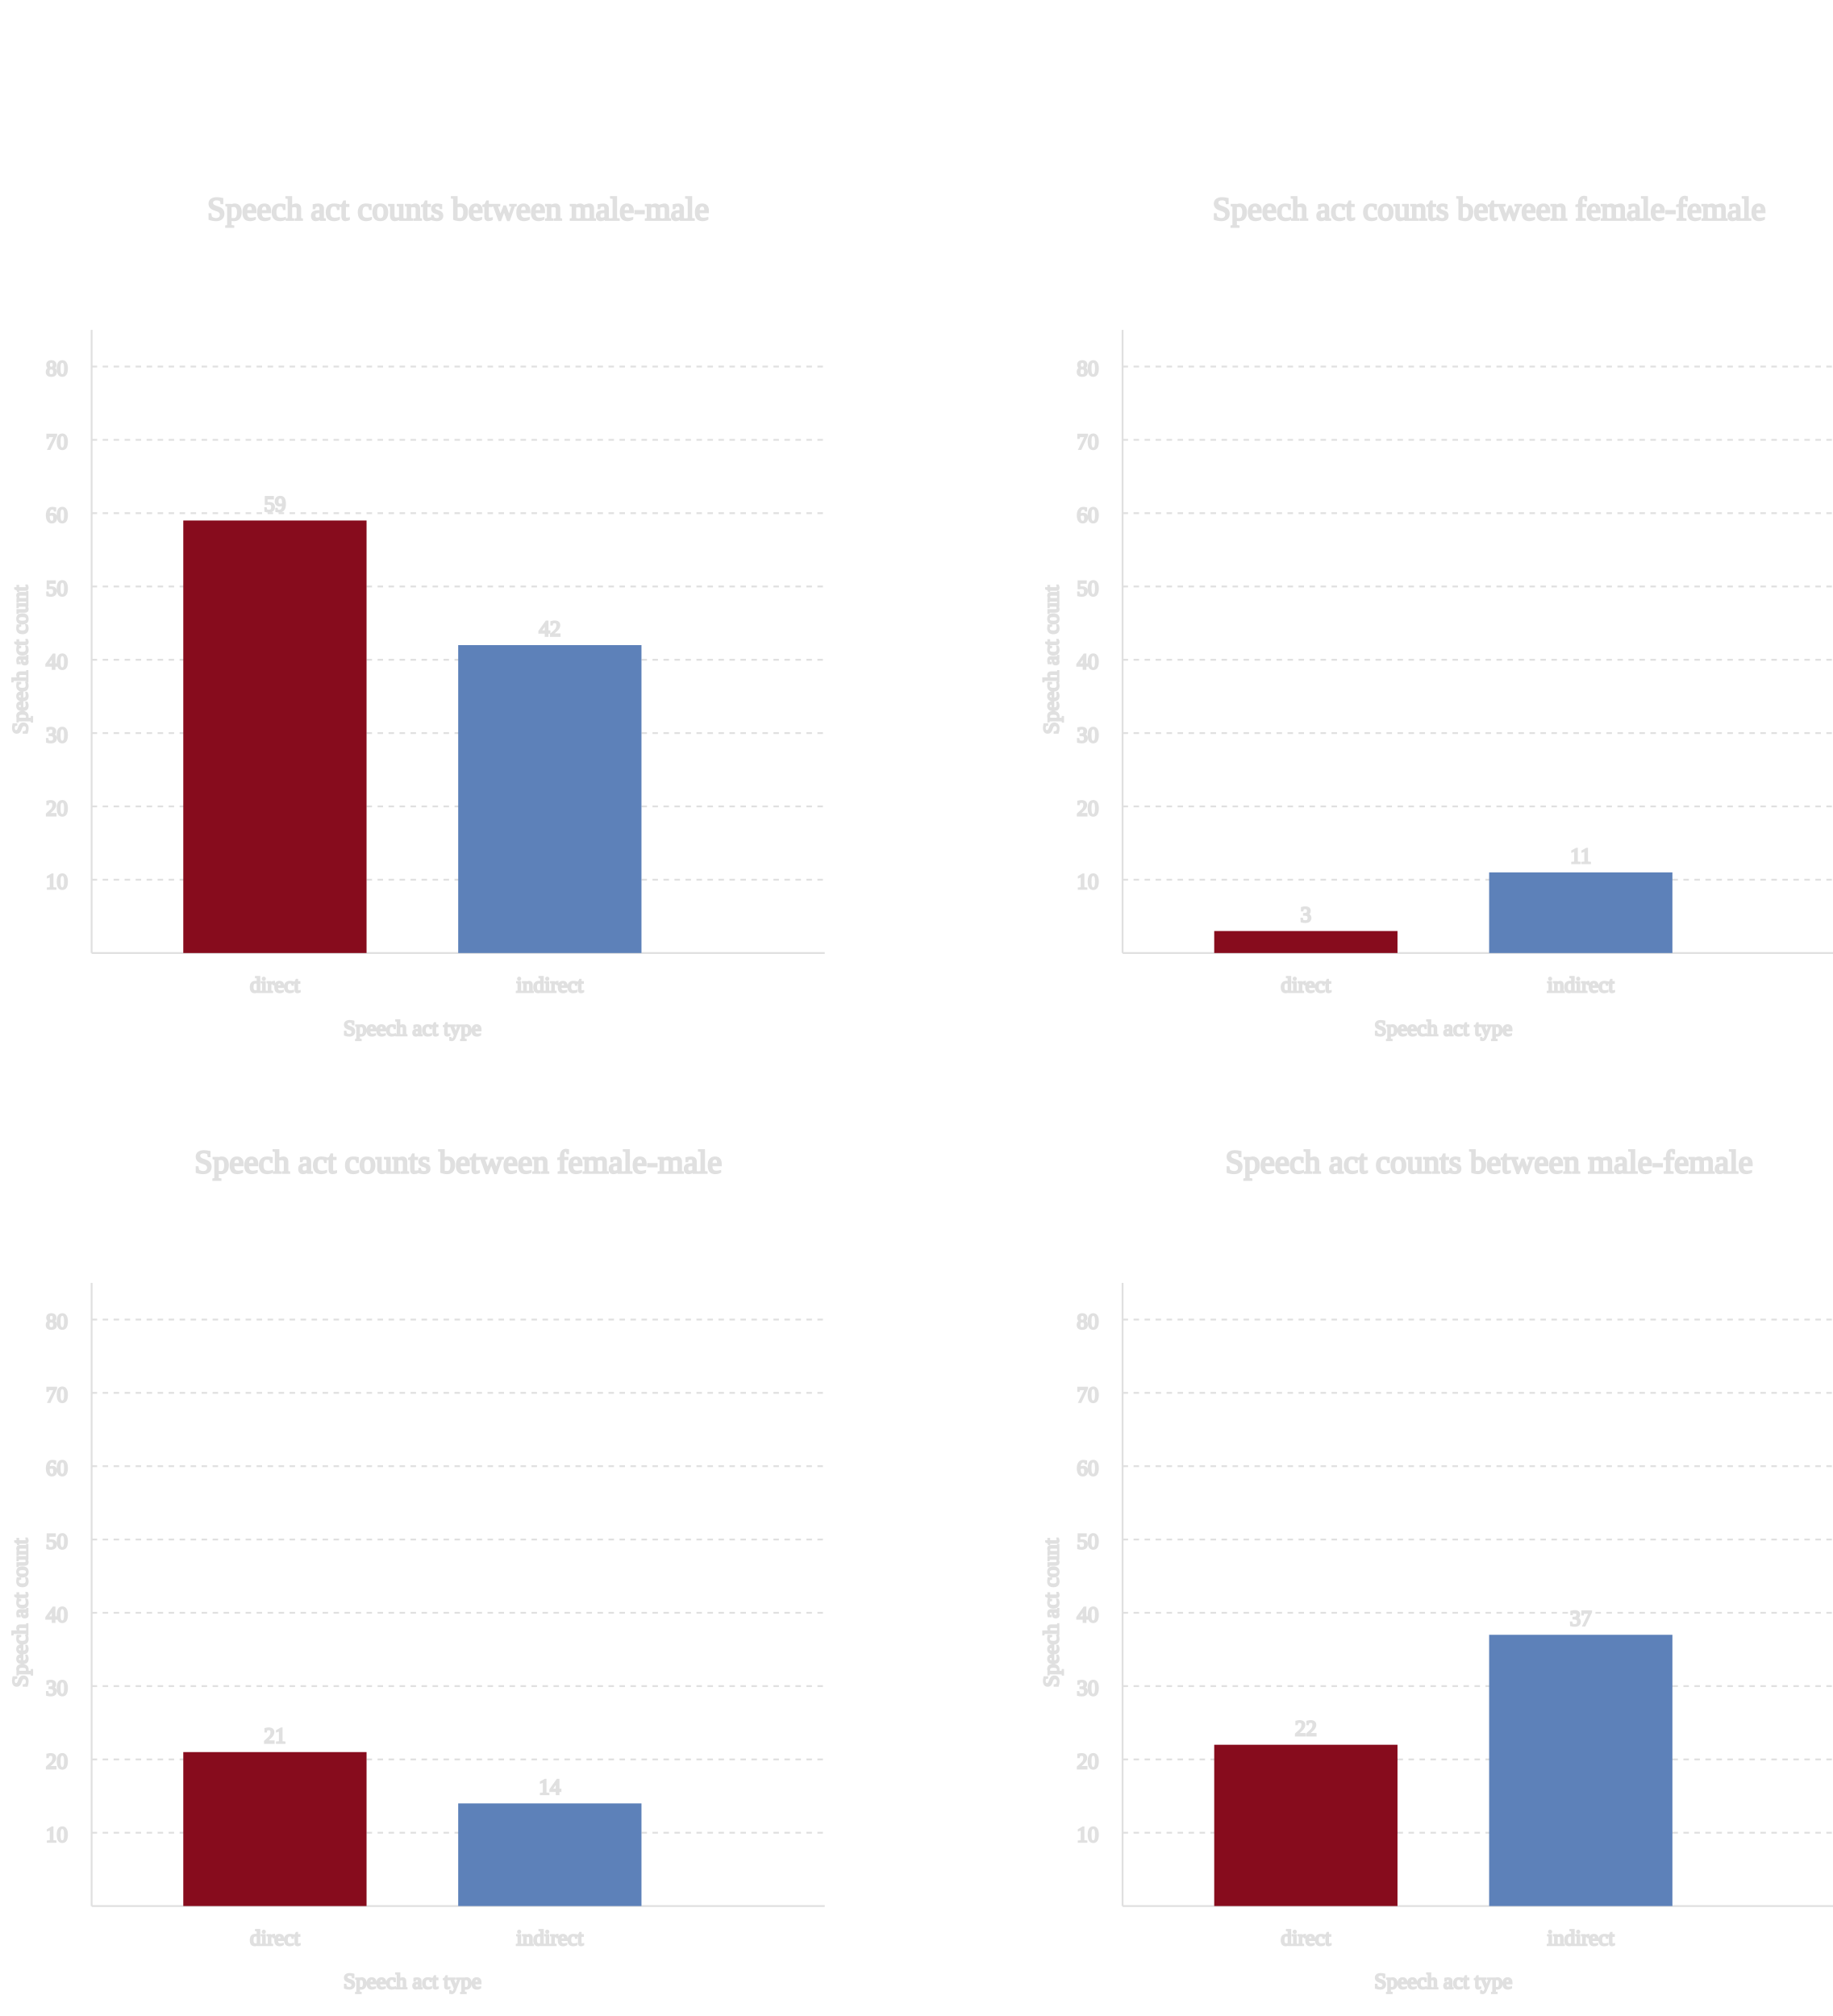
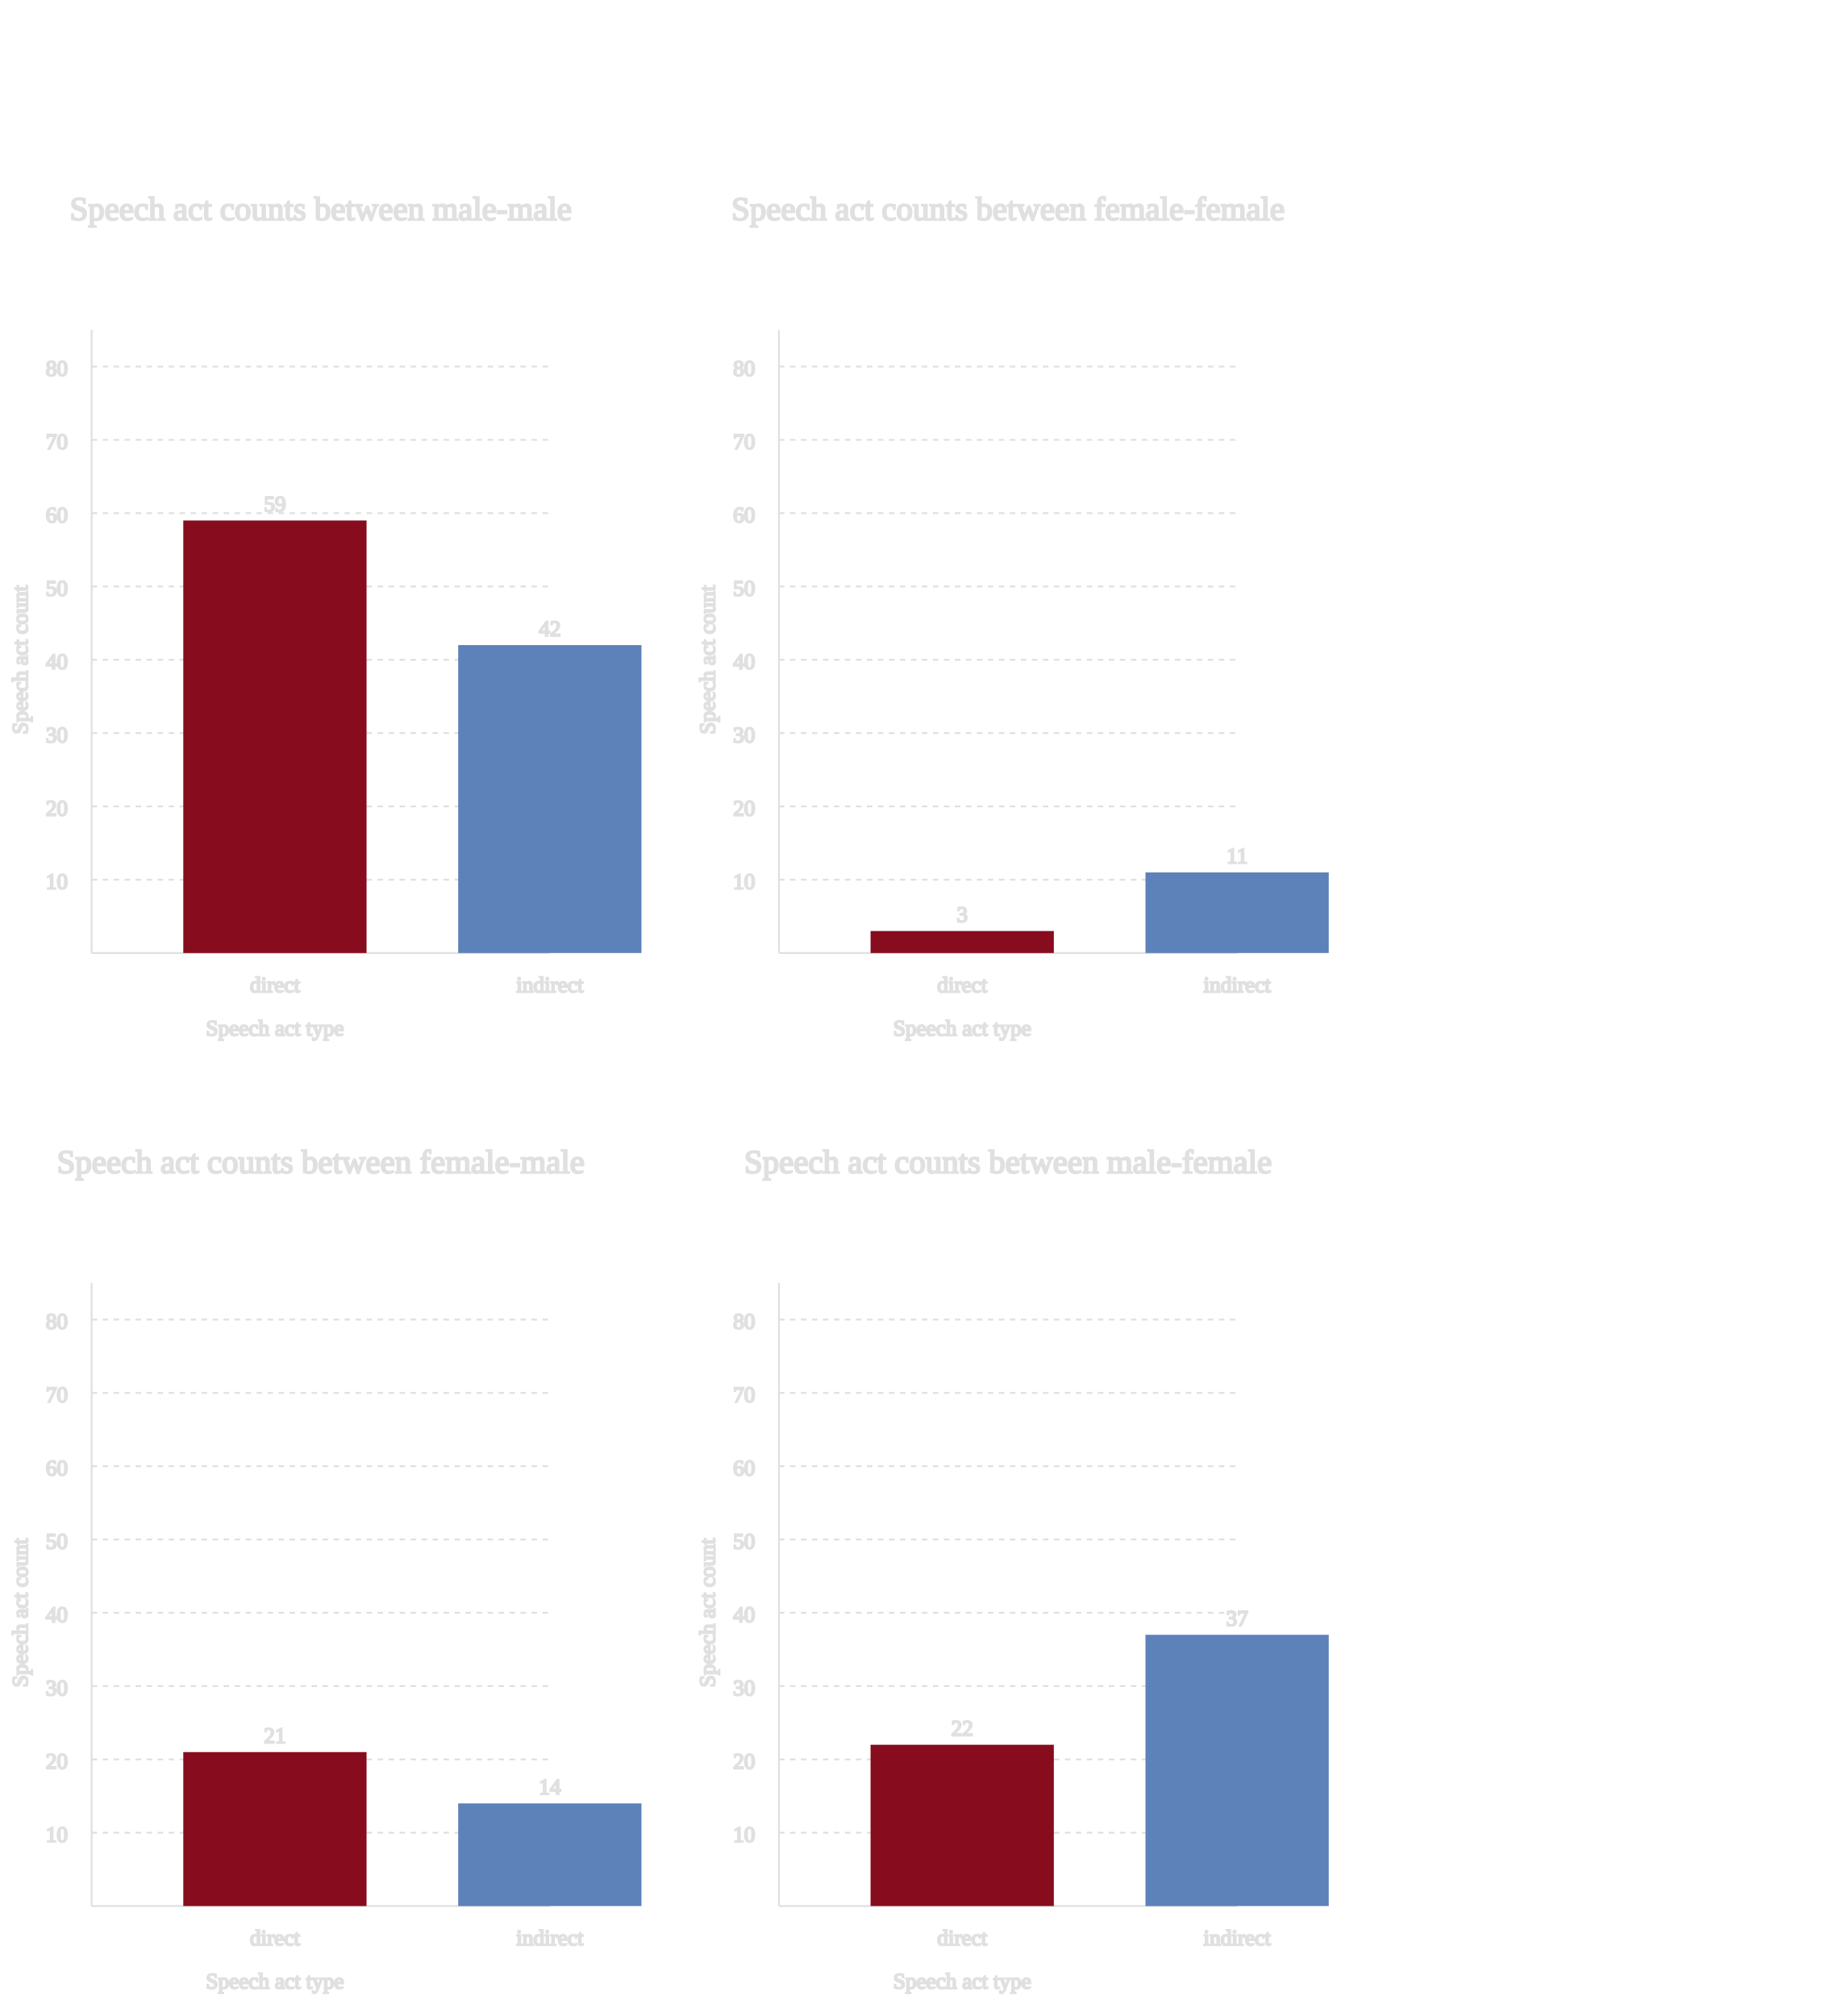
<svg xmlns="http://www.w3.org/2000/svg" viewBox="50 0 1000 1100" width="100%" class="speech_acts">
  <g transform="translate(50, 520)">
-     <line x1="50" x2="450" y1="0" y2="0" stroke="#E0E0E0" />
+     <line x1="50" x2="300" y1="0" y2="0" stroke="#E0E0E0" />
    <line x1="50" x2="50" y1="0" y2="-340" stroke="#E0E0E0" />
-     <line x1="50" y1="-40" x2="450" y2="-40" stroke="#E0E0E0" stroke-dasharray="3" />
+     <line x1="50" y1="-40" x2="300" y2="-40" stroke="#E0E0E0" stroke-dasharray="3" />
    <text x="25" y="-35" stroke="#E0E0E0" fill="#E0E0E0">10</text>
-     <line x1="50" y1="-80" x2="450" y2="-80" stroke="#E0E0E0" stroke-dasharray="3" />
+     <line x1="50" y1="-80" x2="300" y2="-80" stroke="#E0E0E0" stroke-dasharray="3" />
    <text x="25" y="-75" stroke="#E0E0E0" fill="#E0E0E0">20</text>
-     <line x1="50" y1="-120" x2="450" y2="-120" stroke="#E0E0E0" stroke-dasharray="3" />
+     <line x1="50" y1="-120" x2="300" y2="-120" stroke="#E0E0E0" stroke-dasharray="3" />
    <text x="25" y="-115" stroke="#E0E0E0" fill="#E0E0E0">30</text>
-     <line x1="50" y1="-160" x2="450" y2="-160" stroke="#E0E0E0" stroke-dasharray="3" />
+     <line x1="50" y1="-160" x2="300" y2="-160" stroke="#E0E0E0" stroke-dasharray="3" />
    <text x="25" y="-155" stroke="#E0E0E0" fill="#E0E0E0">40</text>
-     <line x1="50" y1="-200" x2="450" y2="-200" stroke="#E0E0E0" stroke-dasharray="3" />
+     <line x1="50" y1="-200" x2="300" y2="-200" stroke="#E0E0E0" stroke-dasharray="3" />
    <text x="25" y="-195" stroke="#E0E0E0" fill="#E0E0E0">50</text>
-     <line x1="50" y1="-240" x2="450" y2="-240" stroke="#E0E0E0" stroke-dasharray="3" />
+     <line x1="50" y1="-240" x2="300" y2="-240" stroke="#E0E0E0" stroke-dasharray="3" />
    <text x="25" y="-235" stroke="#E0E0E0" fill="#E0E0E0">60</text>
-     <line x1="50" y1="-280" x2="450" y2="-280" stroke="#E0E0E0" stroke-dasharray="3" />
+     <line x1="50" y1="-280" x2="300" y2="-280" stroke="#E0E0E0" stroke-dasharray="3" />
    <text x="25" y="-275" stroke="#E0E0E0" fill="#E0E0E0">70</text>
-     <line x1="50" y1="-320" x2="450" y2="-320" stroke="#E0E0E0" stroke-dasharray="3" />
+     <line x1="50" y1="-320" x2="300" y2="-320" stroke="#E0E0E0" stroke-dasharray="3" />
    <text x="25" y="-315" stroke="#E0E0E0" fill="#E0E0E0">80</text>
-     <text x="250" y="-400" font-size="18" text-anchor="middle" stroke="#E0E0E0" fill="#E0E0E0">
+     <text x="175" y="-400" font-size="18" text-anchor="middle" stroke="#E0E0E0" fill="#E0E0E0">
                        Speech act counts between male-male</text>
    <text x="160" y="15" transform="rotate(-90)" text-anchor="middle" stroke="#E0E0E0" fill="#E0E0E0">Speech act count</text>
-     <text x="225" y="45" text-anchor="middle" stroke="#E0E0E0" fill="#E0E0E0">Speech act type</text>
+     <text x="150" y="45" text-anchor="middle" stroke="#E0E0E0" fill="#E0E0E0">Speech act type</text>
    <rect x="100" y="-236" width="100" height="236" fill="#870C1D" />
    <text x="150" y="21.333" text-anchor="middle" stroke="#E0E0E0" fill="#E0E0E0">direct</text>
    <text x="150" y="-241" text-anchor="middle" stroke="#E0E0E0" fill="#E0E0E0">59</text>
    <rect x="250" y="-168" width="100" height="168" fill="#5D81B9" />
    <text x="300" y="21.333" text-anchor="middle" stroke="#E0E0E0" fill="#E0E0E0">indirect</text>
    <text x="300" y="-173" text-anchor="middle" stroke="#E0E0E0" fill="#E0E0E0">42</text>
  </g>
-   <g transform="translate(612.5, 1040)">
-     <line x1="50" x2="450" y1="0" y2="0" stroke="#E0E0E0" />
+   <g transform="translate(50, 1040)">
+     <line x1="50" x2="300" y1="0" y2="0" stroke="#E0E0E0" />
    <line x1="50" x2="50" y1="0" y2="-340" stroke="#E0E0E0" />
-     <line x1="50" y1="-40" x2="450" y2="-40" stroke="#E0E0E0" stroke-dasharray="3" />
+     <line x1="50" y1="-40" x2="300" y2="-40" stroke="#E0E0E0" stroke-dasharray="3" />
    <text x="25" y="-35" stroke="#E0E0E0" fill="#E0E0E0">10</text>
-     <line x1="50" y1="-80" x2="450" y2="-80" stroke="#E0E0E0" stroke-dasharray="3" />
+     <line x1="50" y1="-80" x2="300" y2="-80" stroke="#E0E0E0" stroke-dasharray="3" />
    <text x="25" y="-75" stroke="#E0E0E0" fill="#E0E0E0">20</text>
-     <line x1="50" y1="-120" x2="450" y2="-120" stroke="#E0E0E0" stroke-dasharray="3" />
+     <line x1="50" y1="-120" x2="300" y2="-120" stroke="#E0E0E0" stroke-dasharray="3" />
    <text x="25" y="-115" stroke="#E0E0E0" fill="#E0E0E0">30</text>
-     <line x1="50" y1="-160" x2="450" y2="-160" stroke="#E0E0E0" stroke-dasharray="3" />
+     <line x1="50" y1="-160" x2="300" y2="-160" stroke="#E0E0E0" stroke-dasharray="3" />
    <text x="25" y="-155" stroke="#E0E0E0" fill="#E0E0E0">40</text>
-     <line x1="50" y1="-200" x2="450" y2="-200" stroke="#E0E0E0" stroke-dasharray="3" />
+     <line x1="50" y1="-200" x2="300" y2="-200" stroke="#E0E0E0" stroke-dasharray="3" />
    <text x="25" y="-195" stroke="#E0E0E0" fill="#E0E0E0">50</text>
-     <line x1="50" y1="-240" x2="450" y2="-240" stroke="#E0E0E0" stroke-dasharray="3" />
+     <line x1="50" y1="-240" x2="300" y2="-240" stroke="#E0E0E0" stroke-dasharray="3" />
    <text x="25" y="-235" stroke="#E0E0E0" fill="#E0E0E0">60</text>
-     <line x1="50" y1="-280" x2="450" y2="-280" stroke="#E0E0E0" stroke-dasharray="3" />
+     <line x1="50" y1="-280" x2="300" y2="-280" stroke="#E0E0E0" stroke-dasharray="3" />
    <text x="25" y="-275" stroke="#E0E0E0" fill="#E0E0E0">70</text>
-     <line x1="50" y1="-320" x2="450" y2="-320" stroke="#E0E0E0" stroke-dasharray="3" />
+     <line x1="50" y1="-320" x2="300" y2="-320" stroke="#E0E0E0" stroke-dasharray="3" />
    <text x="25" y="-315" stroke="#E0E0E0" fill="#E0E0E0">80</text>
-     <text x="250" y="-400" font-size="18" text-anchor="middle" stroke="#E0E0E0" fill="#E0E0E0">
+     <text x="175" y="-400" font-size="18" text-anchor="middle" stroke="#E0E0E0" fill="#E0E0E0">
+                         Speech act counts between female-male</text>
+     <text x="160" y="15" transform="rotate(-90)" text-anchor="middle" stroke="#E0E0E0" fill="#E0E0E0">Speech act count</text>
+     <text x="150" y="45" text-anchor="middle" stroke="#E0E0E0" fill="#E0E0E0">Speech act type</text>
+     <rect x="100" y="-84" width="100" height="84" fill="#870C1D" />
+     <text x="150" y="21.333" text-anchor="middle" stroke="#E0E0E0" fill="#E0E0E0">direct</text>
+     <text x="150" y="-89" text-anchor="middle" stroke="#E0E0E0" fill="#E0E0E0">21</text>
+     <rect x="250" y="-56" width="100" height="56" fill="#5D81B9" />
+     <text x="300" y="21.333" text-anchor="middle" stroke="#E0E0E0" fill="#E0E0E0">indirect</text>
+     <text x="300" y="-61" text-anchor="middle" stroke="#E0E0E0" fill="#E0E0E0">14</text>
+   </g>
+   <g transform="translate(425, 1040)">
+     <line x1="50" x2="300" y1="0" y2="0" stroke="#E0E0E0" />
+     <line x1="50" x2="50" y1="0" y2="-340" stroke="#E0E0E0" />
+     <line x1="50" y1="-40" x2="300" y2="-40" stroke="#E0E0E0" stroke-dasharray="3" />
+     <text x="25" y="-35" stroke="#E0E0E0" fill="#E0E0E0">10</text>
+     <line x1="50" y1="-80" x2="300" y2="-80" stroke="#E0E0E0" stroke-dasharray="3" />
+     <text x="25" y="-75" stroke="#E0E0E0" fill="#E0E0E0">20</text>
+     <line x1="50" y1="-120" x2="300" y2="-120" stroke="#E0E0E0" stroke-dasharray="3" />
+     <text x="25" y="-115" stroke="#E0E0E0" fill="#E0E0E0">30</text>
+     <line x1="50" y1="-160" x2="300" y2="-160" stroke="#E0E0E0" stroke-dasharray="3" />
+     <text x="25" y="-155" stroke="#E0E0E0" fill="#E0E0E0">40</text>
+     <line x1="50" y1="-200" x2="300" y2="-200" stroke="#E0E0E0" stroke-dasharray="3" />
+     <text x="25" y="-195" stroke="#E0E0E0" fill="#E0E0E0">50</text>
+     <line x1="50" y1="-240" x2="300" y2="-240" stroke="#E0E0E0" stroke-dasharray="3" />
+     <text x="25" y="-235" stroke="#E0E0E0" fill="#E0E0E0">60</text>
+     <line x1="50" y1="-280" x2="300" y2="-280" stroke="#E0E0E0" stroke-dasharray="3" />
+     <text x="25" y="-275" stroke="#E0E0E0" fill="#E0E0E0">70</text>
+     <line x1="50" y1="-320" x2="300" y2="-320" stroke="#E0E0E0" stroke-dasharray="3" />
+     <text x="25" y="-315" stroke="#E0E0E0" fill="#E0E0E0">80</text>
+     <text x="175" y="-400" font-size="18" text-anchor="middle" stroke="#E0E0E0" fill="#E0E0E0">
                        Speech act counts between male-female</text>
    <text x="160" y="15" transform="rotate(-90)" text-anchor="middle" stroke="#E0E0E0" fill="#E0E0E0">Speech act count</text>
-     <text x="225" y="45" text-anchor="middle" stroke="#E0E0E0" fill="#E0E0E0">Speech act type</text>
+     <text x="150" y="45" text-anchor="middle" stroke="#E0E0E0" fill="#E0E0E0">Speech act type</text>
    <rect x="100" y="-88" width="100" height="88" fill="#870C1D" />
    <text x="150" y="21.333" text-anchor="middle" stroke="#E0E0E0" fill="#E0E0E0">direct</text>
    <text x="150" y="-93" text-anchor="middle" stroke="#E0E0E0" fill="#E0E0E0">22</text>
    <rect x="250" y="-148" width="100" height="148" fill="#5D81B9" />
    <text x="300" y="21.333" text-anchor="middle" stroke="#E0E0E0" fill="#E0E0E0">indirect</text>
    <text x="300" y="-153" text-anchor="middle" stroke="#E0E0E0" fill="#E0E0E0">37</text>
  </g>
-   <g transform="translate(50, 1040)">
-     <line x1="50" x2="450" y1="0" y2="0" stroke="#E0E0E0" />
+   <g transform="translate(425, 520)">
+     <line x1="50" x2="300" y1="0" y2="0" stroke="#E0E0E0" />
    <line x1="50" x2="50" y1="0" y2="-340" stroke="#E0E0E0" />
-     <line x1="50" y1="-40" x2="450" y2="-40" stroke="#E0E0E0" stroke-dasharray="3" />
+     <line x1="50" y1="-40" x2="300" y2="-40" stroke="#E0E0E0" stroke-dasharray="3" />
    <text x="25" y="-35" stroke="#E0E0E0" fill="#E0E0E0">10</text>
-     <line x1="50" y1="-80" x2="450" y2="-80" stroke="#E0E0E0" stroke-dasharray="3" />
+     <line x1="50" y1="-80" x2="300" y2="-80" stroke="#E0E0E0" stroke-dasharray="3" />
    <text x="25" y="-75" stroke="#E0E0E0" fill="#E0E0E0">20</text>
-     <line x1="50" y1="-120" x2="450" y2="-120" stroke="#E0E0E0" stroke-dasharray="3" />
+     <line x1="50" y1="-120" x2="300" y2="-120" stroke="#E0E0E0" stroke-dasharray="3" />
    <text x="25" y="-115" stroke="#E0E0E0" fill="#E0E0E0">30</text>
-     <line x1="50" y1="-160" x2="450" y2="-160" stroke="#E0E0E0" stroke-dasharray="3" />
+     <line x1="50" y1="-160" x2="300" y2="-160" stroke="#E0E0E0" stroke-dasharray="3" />
    <text x="25" y="-155" stroke="#E0E0E0" fill="#E0E0E0">40</text>
-     <line x1="50" y1="-200" x2="450" y2="-200" stroke="#E0E0E0" stroke-dasharray="3" />
+     <line x1="50" y1="-200" x2="300" y2="-200" stroke="#E0E0E0" stroke-dasharray="3" />
    <text x="25" y="-195" stroke="#E0E0E0" fill="#E0E0E0">50</text>
-     <line x1="50" y1="-240" x2="450" y2="-240" stroke="#E0E0E0" stroke-dasharray="3" />
+     <line x1="50" y1="-240" x2="300" y2="-240" stroke="#E0E0E0" stroke-dasharray="3" />
    <text x="25" y="-235" stroke="#E0E0E0" fill="#E0E0E0">60</text>
-     <line x1="50" y1="-280" x2="450" y2="-280" stroke="#E0E0E0" stroke-dasharray="3" />
+     <line x1="50" y1="-280" x2="300" y2="-280" stroke="#E0E0E0" stroke-dasharray="3" />
    <text x="25" y="-275" stroke="#E0E0E0" fill="#E0E0E0">70</text>
-     <line x1="50" y1="-320" x2="450" y2="-320" stroke="#E0E0E0" stroke-dasharray="3" />
+     <line x1="50" y1="-320" x2="300" y2="-320" stroke="#E0E0E0" stroke-dasharray="3" />
    <text x="25" y="-315" stroke="#E0E0E0" fill="#E0E0E0">80</text>
-     <text x="250" y="-400" font-size="18" text-anchor="middle" stroke="#E0E0E0" fill="#E0E0E0">
-                         Speech act counts between female-male</text>
-     <text x="160" y="15" transform="rotate(-90)" text-anchor="middle" stroke="#E0E0E0" fill="#E0E0E0">Speech act count</text>
-     <text x="225" y="45" text-anchor="middle" stroke="#E0E0E0" fill="#E0E0E0">Speech act type</text>
-     <rect x="100" y="-84" width="100" height="84" fill="#870C1D" />
-     <text x="150" y="21.333" text-anchor="middle" stroke="#E0E0E0" fill="#E0E0E0">direct</text>
-     <text x="150" y="-89" text-anchor="middle" stroke="#E0E0E0" fill="#E0E0E0">21</text>
-     <rect x="250" y="-56" width="100" height="56" fill="#5D81B9" />
-     <text x="300" y="21.333" text-anchor="middle" stroke="#E0E0E0" fill="#E0E0E0">indirect</text>
-     <text x="300" y="-61" text-anchor="middle" stroke="#E0E0E0" fill="#E0E0E0">14</text>
-   </g>
-   <g transform="translate(612.5, 520)">
-     <line x1="50" x2="450" y1="0" y2="0" stroke="#E0E0E0" />
-     <line x1="50" x2="50" y1="0" y2="-340" stroke="#E0E0E0" />
-     <line x1="50" y1="-40" x2="450" y2="-40" stroke="#E0E0E0" stroke-dasharray="3" />
-     <text x="25" y="-35" stroke="#E0E0E0" fill="#E0E0E0">10</text>
-     <line x1="50" y1="-80" x2="450" y2="-80" stroke="#E0E0E0" stroke-dasharray="3" />
-     <text x="25" y="-75" stroke="#E0E0E0" fill="#E0E0E0">20</text>
-     <line x1="50" y1="-120" x2="450" y2="-120" stroke="#E0E0E0" stroke-dasharray="3" />
-     <text x="25" y="-115" stroke="#E0E0E0" fill="#E0E0E0">30</text>
-     <line x1="50" y1="-160" x2="450" y2="-160" stroke="#E0E0E0" stroke-dasharray="3" />
-     <text x="25" y="-155" stroke="#E0E0E0" fill="#E0E0E0">40</text>
-     <line x1="50" y1="-200" x2="450" y2="-200" stroke="#E0E0E0" stroke-dasharray="3" />
-     <text x="25" y="-195" stroke="#E0E0E0" fill="#E0E0E0">50</text>
-     <line x1="50" y1="-240" x2="450" y2="-240" stroke="#E0E0E0" stroke-dasharray="3" />
-     <text x="25" y="-235" stroke="#E0E0E0" fill="#E0E0E0">60</text>
-     <line x1="50" y1="-280" x2="450" y2="-280" stroke="#E0E0E0" stroke-dasharray="3" />
-     <text x="25" y="-275" stroke="#E0E0E0" fill="#E0E0E0">70</text>
-     <line x1="50" y1="-320" x2="450" y2="-320" stroke="#E0E0E0" stroke-dasharray="3" />
-     <text x="25" y="-315" stroke="#E0E0E0" fill="#E0E0E0">80</text>
-     <text x="250" y="-400" font-size="18" text-anchor="middle" stroke="#E0E0E0" fill="#E0E0E0">
+     <text x="175" y="-400" font-size="18" text-anchor="middle" stroke="#E0E0E0" fill="#E0E0E0">
                        Speech act counts between female-female</text>
    <text x="160" y="15" transform="rotate(-90)" text-anchor="middle" stroke="#E0E0E0" fill="#E0E0E0">Speech act count</text>
-     <text x="225" y="45" text-anchor="middle" stroke="#E0E0E0" fill="#E0E0E0">Speech act type</text>
+     <text x="150" y="45" text-anchor="middle" stroke="#E0E0E0" fill="#E0E0E0">Speech act type</text>
    <rect x="100" y="-12" width="100" height="12" fill="#870C1D" />
    <text x="150" y="21.333" text-anchor="middle" stroke="#E0E0E0" fill="#E0E0E0">direct</text>
    <text x="150" y="-17" text-anchor="middle" stroke="#E0E0E0" fill="#E0E0E0">3</text>
    <rect x="250" y="-44" width="100" height="44" fill="#5D81B9" />
    <text x="300" y="21.333" text-anchor="middle" stroke="#E0E0E0" fill="#E0E0E0">indirect</text>
    <text x="300" y="-49" text-anchor="middle" stroke="#E0E0E0" fill="#E0E0E0">11</text>
  </g>
</svg>
